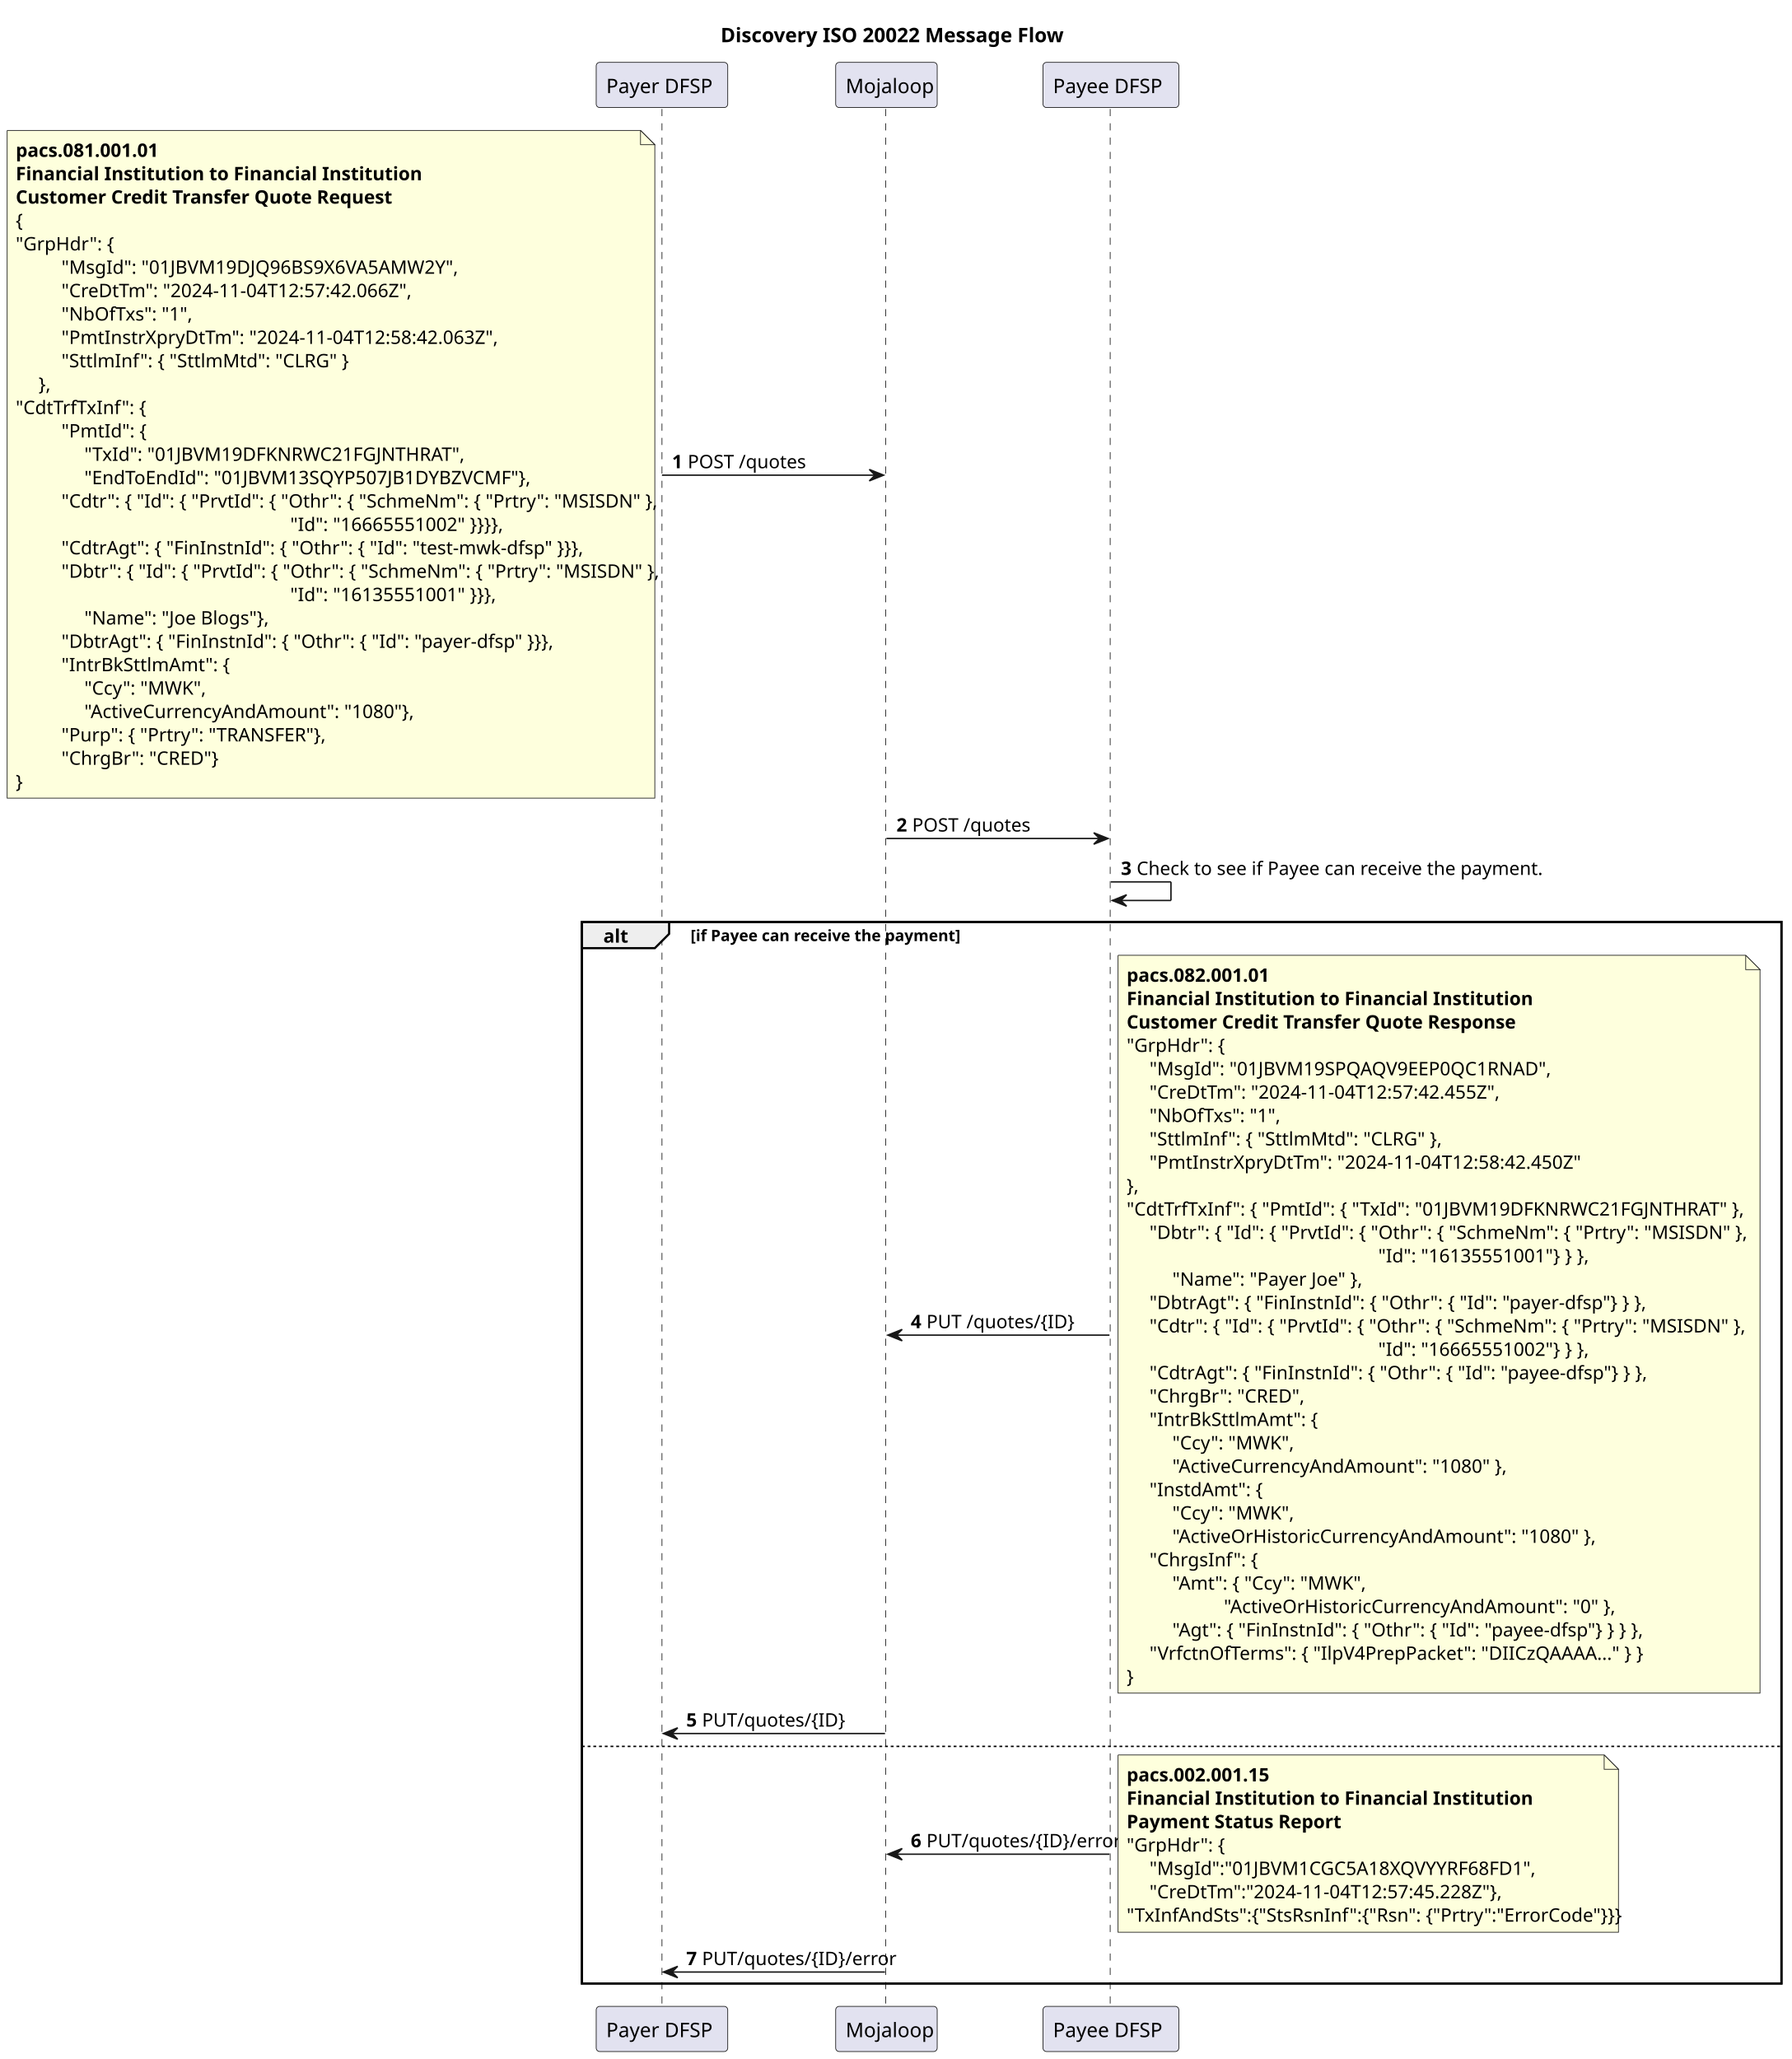
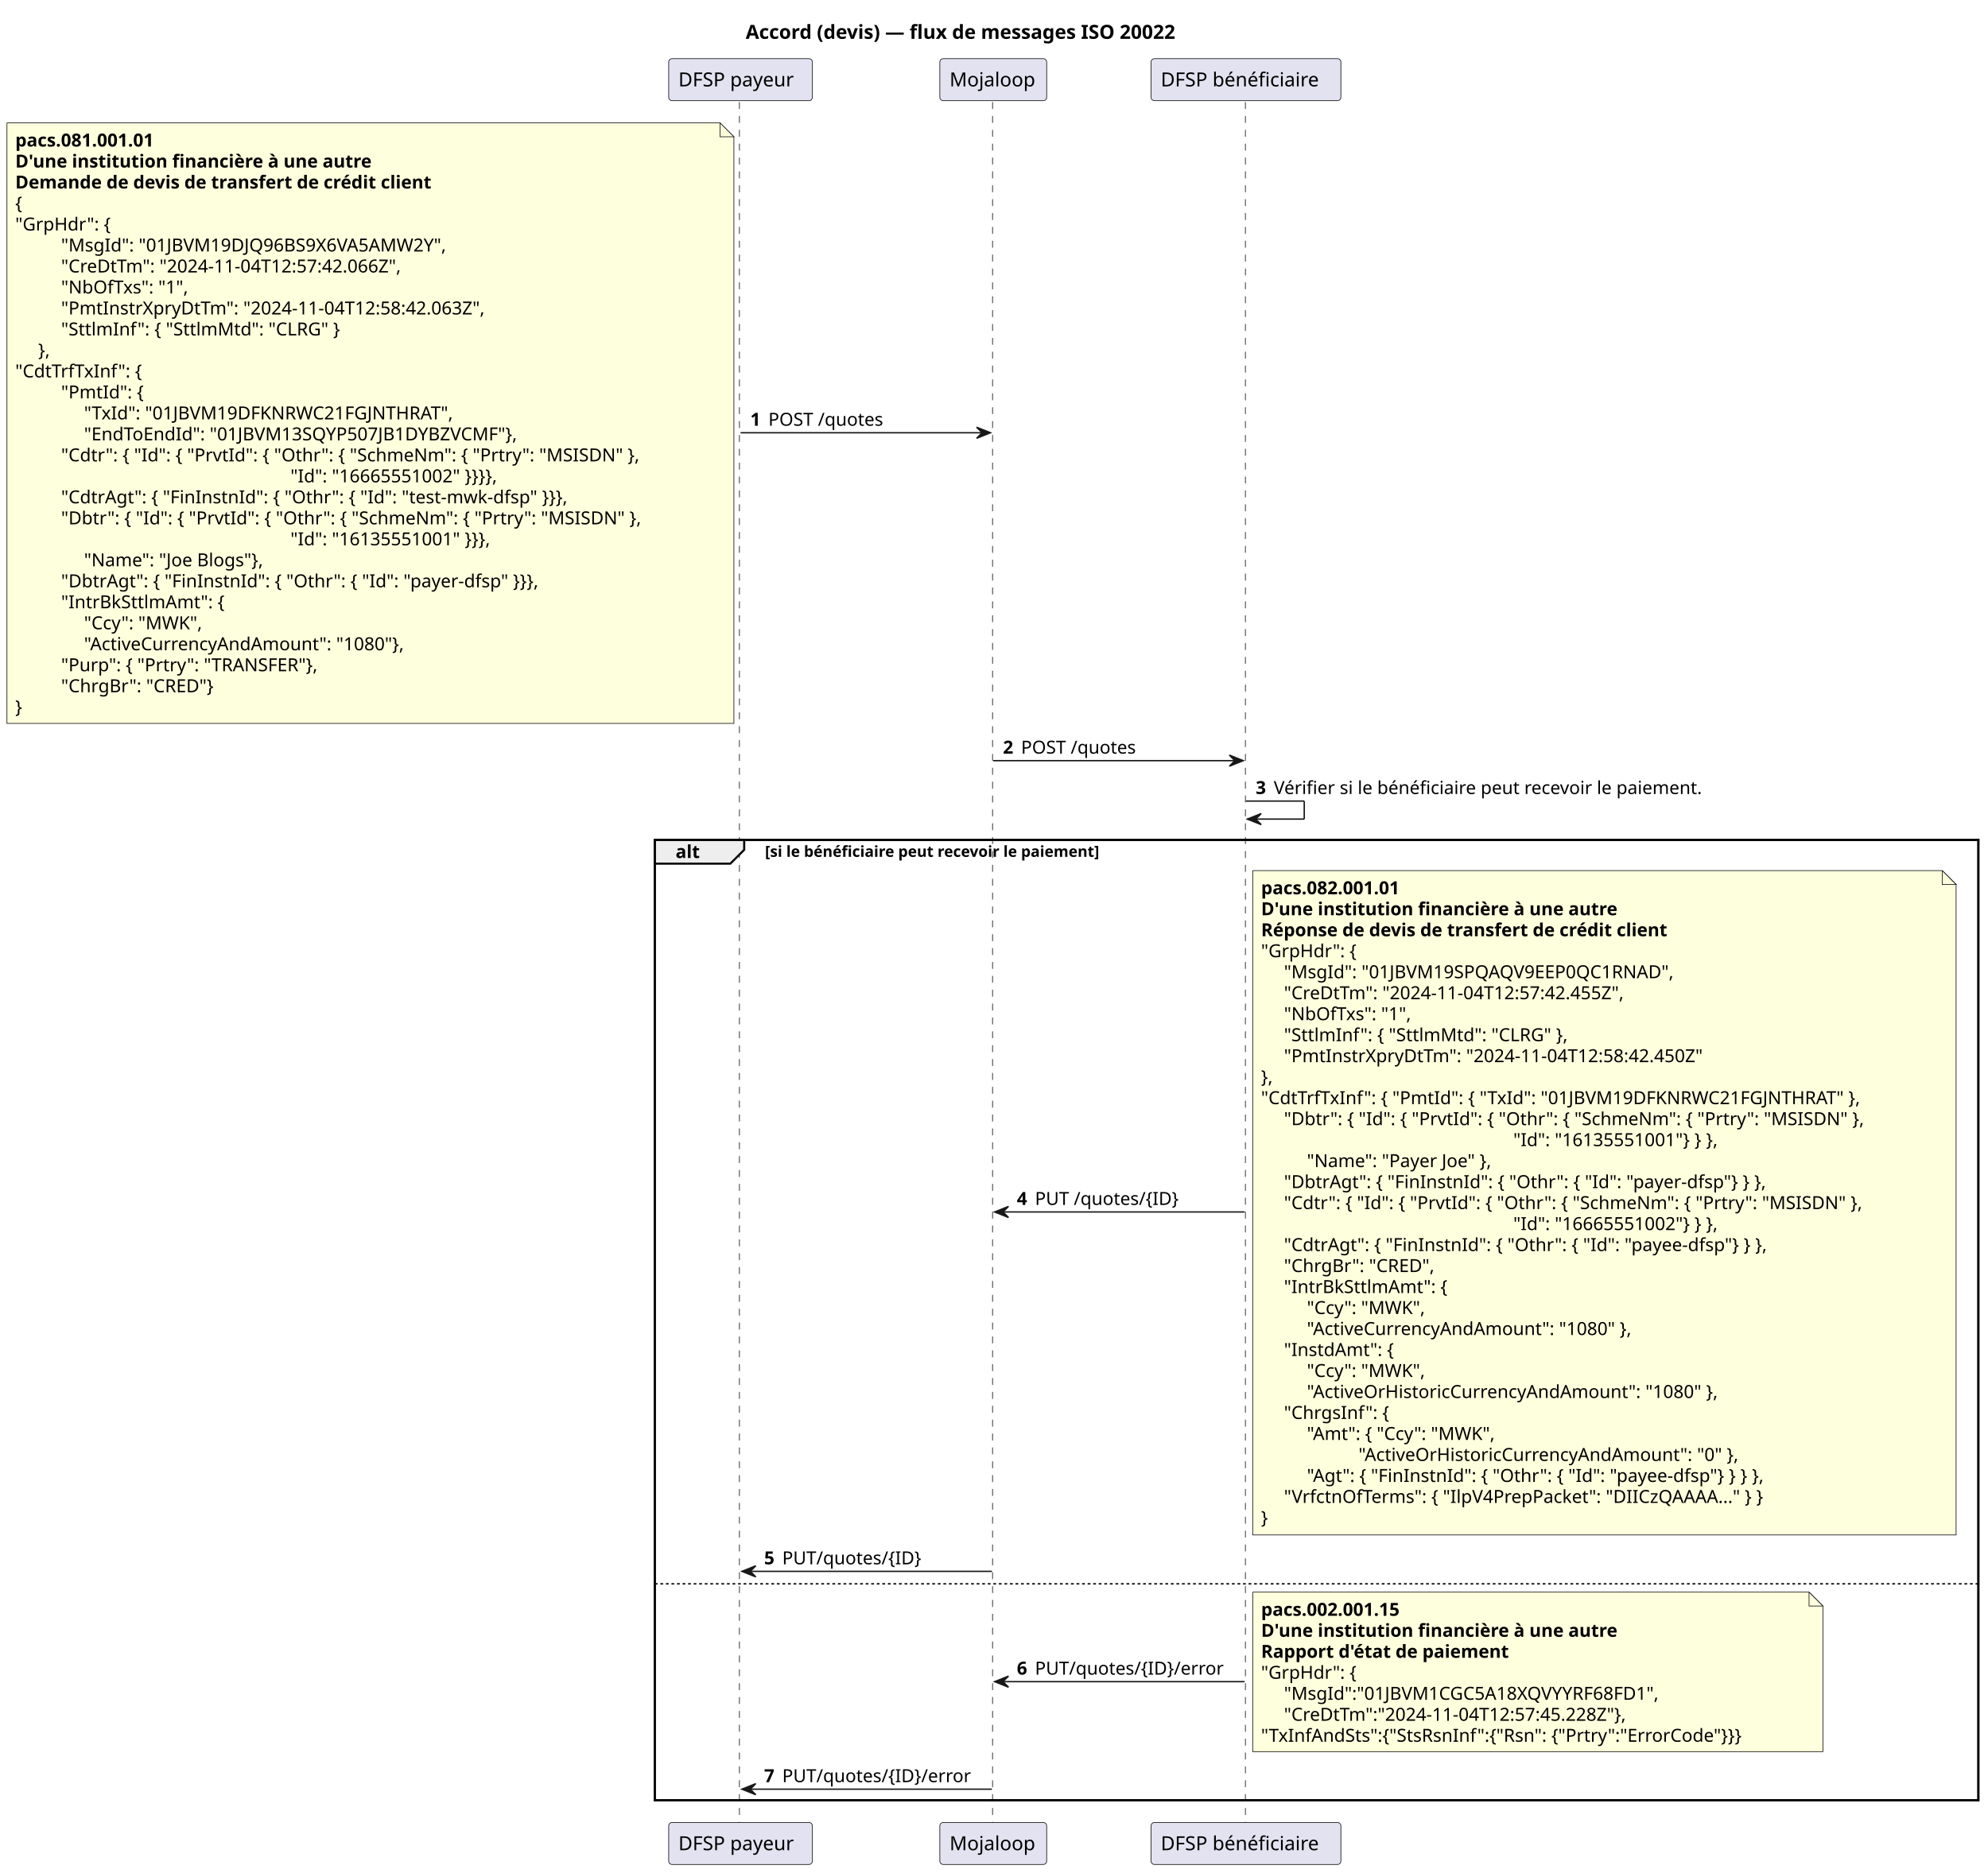
- <svg xmlns="http://www.w3.org/2000/svg" contentStyleType="text/css" height="1440px" preserveAspectRatio="none" style="width:1253px;height:1440px;background:#FFFFFF;" version="1.1" viewBox="0 0 1253 1440" width="1253px" zoomAndPan="magnify">
+ <svg xmlns="http://www.w3.org/2000/svg" contentStyleType="text/css" height="1350px" preserveAspectRatio="none" style="width:1433px;height:1350px;background:#FFFFFF;" version="1.1" viewBox="0 0 1433 1350" width="1433px" zoomAndPan="magnify">
  <defs />
  <g>
-     <text fill="#000000" font-family="sans-serif" font-size="14" font-weight="bold" lengthAdjust="spacing" textLength="247" x="504" y="29.533">Discovery ISO 20022 Message Flow</text>
-     <rect fill="none" height="742.414" style="stroke:#000000;stroke-width:1.5;" width="839" x="407" y="644.766" />
-     <line style="stroke:#181818;stroke-width:0.5;stroke-dasharray:5.0,5.0;" x1="463" x2="463" y1="76.219" y2="1404.18" />
-     <line style="stroke:#181818;stroke-width:0.5;stroke-dasharray:5.0,5.0;" x1="619.5" x2="619.5" y1="76.219" y2="1404.18" />
-     <line style="stroke:#181818;stroke-width:0.5;stroke-dasharray:5.0,5.0;" x1="776.5" x2="776.5" y1="76.219" y2="1404.18" />
-     <rect fill="#E2E2F0" height="31.609" rx="2.5" ry="2.5" style="stroke:#181818;stroke-width:0.5;" width="92" x="417" y="43.609" />
-     <text fill="#000000" font-family="sans-serif" font-size="14" lengthAdjust="spacing" textLength="78" x="424" y="65.143">Payer DFSP</text>
-     <rect fill="#E2E2F0" height="31.609" rx="2.5" ry="2.5" style="stroke:#181818;stroke-width:0.5;" width="92" x="417" y="1403.18" />
-     <text fill="#000000" font-family="sans-serif" font-size="14" lengthAdjust="spacing" textLength="78" x="424" y="1424.713">Payer DFSP</text>
-     <rect fill="#E2E2F0" height="31.609" rx="2.5" ry="2.5" style="stroke:#181818;stroke-width:0.5;" width="71" x="584.5" y="43.609" />
-     <text fill="#000000" font-family="sans-serif" font-size="14" lengthAdjust="spacing" textLength="57" x="591.5" y="65.143">Mojaloop</text>
-     <rect fill="#E2E2F0" height="31.609" rx="2.5" ry="2.5" style="stroke:#181818;stroke-width:0.5;" width="71" x="584.5" y="1403.18" />
-     <text fill="#000000" font-family="sans-serif" font-size="14" lengthAdjust="spacing" textLength="57" x="591.5" y="1424.713">Mojaloop</text>
-     <rect fill="#E2E2F0" height="31.609" rx="2.5" ry="2.5" style="stroke:#181818;stroke-width:0.5;" width="95" x="729.5" y="43.609" />
-     <text fill="#000000" font-family="sans-serif" font-size="14" lengthAdjust="spacing" textLength="81" x="736.5" y="65.143">Payee DFSP</text>
-     <rect fill="#E2E2F0" height="31.609" rx="2.5" ry="2.5" style="stroke:#181818;stroke-width:0.5;" width="95" x="729.5" y="1403.18" />
-     <text fill="#000000" font-family="sans-serif" font-size="14" lengthAdjust="spacing" textLength="81" x="736.5" y="1424.713">Payee DFSP</text>
-     <polygon fill="#181818" points="608,328.316,618,332.316,608,336.316,612,332.316" style="stroke:#181818;stroke-width:1.0;" />
-     <line style="stroke:#181818;stroke-width:1.0;" x1="463" x2="614" y1="332.316" y2="332.316" />
-     <text fill="#000000" font-family="sans-serif" font-size="13" font-weight="bold" lengthAdjust="spacing" textLength="7" x="470" y="327.46">1</text>
-     <text fill="#000000" font-family="sans-serif" font-size="13" lengthAdjust="spacing" textLength="82" x="481" y="327.46">POST /quotes</text>
-     <path d="M5,91.219 L5,558.219 L458,558.219 L458,101.219 L448,91.219 L5,91.219 " fill="#FEFFDD" style="stroke:#181818;stroke-width:0.5;" />
-     <path d="M448,91.219 L448,101.219 L458,101.219 L448,91.219 " fill="#FEFFDD" style="stroke:#181818;stroke-width:0.5;" />
-     <text fill="#000000" font-family="sans-serif" font-size="13" font-weight="bold" lengthAdjust="spacing" textLength="97" x="11" y="109.714">pacs.081.001.01</text>
-     <text fill="#000000" font-family="sans-serif" font-size="13" font-weight="bold" lengthAdjust="spacing" textLength="270" x="11" y="126.065">Financial Institution to Financial Institution</text>
-     <text fill="#000000" font-family="sans-serif" font-size="13" lengthAdjust="spacing" textLength="4" x="281" y="126.065"> </text>
-     <text fill="#000000" font-family="sans-serif" font-size="13" font-weight="bold" lengthAdjust="spacing" textLength="255" x="11" y="142.417">Customer Credit Transfer Quote Request</text>
-     <text fill="#000000" font-family="sans-serif" font-size="13" lengthAdjust="spacing" textLength="4" x="11" y="158.769">{</text>
-     <text fill="#000000" font-family="sans-serif" font-size="13" lengthAdjust="spacing" textLength="63" x="11" y="175.12">"GrpHdr": {</text>
-     <text fill="#000000" font-family="sans-serif" font-size="13" lengthAdjust="spacing" textLength="282" x="43" y="191.472">"MsgId": "01JBVM19DJQ96BS9X6VA5AMW2Y",</text>
-     <text fill="#000000" font-family="sans-serif" font-size="13" lengthAdjust="spacing" textLength="236" x="43" y="207.823">"CreDtTm": "2024-11-04T12:57:42.066Z",</text>
-     <text fill="#000000" font-family="sans-serif" font-size="13" lengthAdjust="spacing" textLength="89" x="43" y="224.175">"NbOfTxs": "1",</text>
-     <text fill="#000000" font-family="sans-serif" font-size="13" lengthAdjust="spacing" textLength="290" x="43" y="240.526">"PmtInstrXpryDtTm": "2024-11-04T12:58:42.063Z",</text>
-     <text fill="#000000" font-family="sans-serif" font-size="13" lengthAdjust="spacing" textLength="194" x="43" y="256.878">"SttlmInf": { "SttlmMtd": "CLRG" }</text>
-     <text fill="#000000" font-family="sans-serif" font-size="13" lengthAdjust="spacing" textLength="8" x="27" y="273.229">},</text>
-     <text fill="#000000" font-family="sans-serif" font-size="13" lengthAdjust="spacing" textLength="83" x="11" y="289.581">"CdtTrfTxInf": {</text>
-     <text fill="#000000" font-family="sans-serif" font-size="13" lengthAdjust="spacing" textLength="56" x="43" y="305.933">"PmtId": {</text>
-     <text fill="#000000" font-family="sans-serif" font-size="13" lengthAdjust="spacing" textLength="273" x="59" y="322.284">"TxId": "01JBVM19DFKNRWC21FGJNTHRAT",</text>
-     <text fill="#000000" font-family="sans-serif" font-size="13" lengthAdjust="spacing" textLength="320" x="59" y="338.636">"EndToEndId": "01JBVM13SQYP507JB1DYBZVCMF"},</text>
-     <text fill="#000000" font-family="sans-serif" font-size="13" lengthAdjust="spacing" textLength="400" x="43" y="354.987">"Cdtr": { "Id": { "PrvtId": { "Othr": { "SchmeNm": { "Prtry": "MSISDN" },</text>
-     <text fill="#000000" font-family="sans-serif" font-size="13" lengthAdjust="spacing" textLength="139" x="203" y="371.339">"Id": "16665551002" }}}},</text>
-     <text fill="#000000" font-family="sans-serif" font-size="13" lengthAdjust="spacing" textLength="342" x="43" y="387.69">"CdtrAgt": { "FinInstnId": { "Othr": { "Id": "test-mwk-dfsp" }}},</text>
-     <text fill="#000000" font-family="sans-serif" font-size="13" lengthAdjust="spacing" textLength="400" x="43" y="404.042">"Dbtr": { "Id": { "PrvtId": { "Othr": { "SchmeNm": { "Prtry": "MSISDN" },</text>
-     <text fill="#000000" font-family="sans-serif" font-size="13" lengthAdjust="spacing" textLength="135" x="203" y="420.394">"Id": "16135551001" }}},</text>
-     <text fill="#000000" font-family="sans-serif" font-size="13" lengthAdjust="spacing" textLength="127" x="59" y="436.745">"Name": "Joe Blogs"},</text>
-     <text fill="#000000" font-family="sans-serif" font-size="13" lengthAdjust="spacing" textLength="321" x="43" y="453.097">"DbtrAgt": { "FinInstnId": { "Othr": { "Id": "payer-dfsp" }}},</text>
-     <text fill="#000000" font-family="sans-serif" font-size="13" lengthAdjust="spacing" textLength="111" x="43" y="469.448">"IntrBkSttlmAmt": {</text>
-     <text fill="#000000" font-family="sans-serif" font-size="13" lengthAdjust="spacing" textLength="88" x="59" y="485.8">"Ccy": "MWK",</text>
-     <text fill="#000000" font-family="sans-serif" font-size="13" lengthAdjust="spacing" textLength="219" x="59" y="502.151">"ActiveCurrencyAndAmount": "1080"},</text>
-     <text fill="#000000" font-family="sans-serif" font-size="13" lengthAdjust="spacing" textLength="186" x="43" y="518.503">"Purp": { "Prtry": "TRANSFER"},</text>
-     <text fill="#000000" font-family="sans-serif" font-size="13" lengthAdjust="spacing" textLength="108" x="43" y="534.855">"ChrgBr": "CRED"}</text>
-     <text fill="#000000" font-family="sans-serif" font-size="13" lengthAdjust="spacing" textLength="4" x="11" y="551.206">}</text>
-     <polygon fill="#181818" points="765,582.414,775,586.414,765,590.414,769,586.414" style="stroke:#181818;stroke-width:1.0;" />
-     <line style="stroke:#181818;stroke-width:1.0;" x1="620" x2="771" y1="586.414" y2="586.414" />
-     <text fill="#000000" font-family="sans-serif" font-size="13" font-weight="bold" lengthAdjust="spacing" textLength="7" x="627" y="581.558">2</text>
-     <text fill="#000000" font-family="sans-serif" font-size="13" lengthAdjust="spacing" textLength="82" x="638" y="581.558">POST /quotes</text>
-     <line style="stroke:#181818;stroke-width:1.0;" x1="777" x2="819" y1="616.766" y2="616.766" />
-     <line style="stroke:#181818;stroke-width:1.0;" x1="819" x2="819" y1="616.766" y2="629.766" />
-     <line style="stroke:#181818;stroke-width:1.0;" x1="778" x2="819" y1="629.766" y2="629.766" />
-     <polygon fill="#181818" points="788,625.766,778,629.766,788,633.766,784,629.766" style="stroke:#181818;stroke-width:1.0;" />
-     <text fill="#000000" font-family="sans-serif" font-size="13" font-weight="bold" lengthAdjust="spacing" textLength="7" x="784" y="611.909">3</text>
-     <text fill="#000000" font-family="sans-serif" font-size="13" lengthAdjust="spacing" textLength="277" x="795" y="611.909">Check to see if Payee can receive the payment.</text>
-     <path d="M407,644.766 L468,644.766 L468,653.117 L458,663.117 L407,663.117 L407,644.766 " fill="#EEEEEE" style="stroke:#000000;stroke-width:1.5;" />
-     <rect fill="none" height="742.414" style="stroke:#000000;stroke-width:1.5;" width="839" x="407" y="644.766" />
-     <text fill="#000000" font-family="sans-serif" font-size="13" font-weight="bold" lengthAdjust="spacing" textLength="16" x="422" y="659.261">alt</text>
-     <text fill="#000000" font-family="sans-serif" font-size="11" font-weight="bold" lengthAdjust="spacing" textLength="189" x="483" y="658.185">[if Payee can receive the payment]</text>
-     <polygon fill="#181818" points="631,929.742,621,933.742,631,937.742,627,933.742" style="stroke:#181818;stroke-width:1.0;" />
-     <line style="stroke:#181818;stroke-width:1.0;" x1="625" x2="776" y1="933.742" y2="933.742" />
-     <text fill="#000000" font-family="sans-serif" font-size="13" font-weight="bold" lengthAdjust="spacing" textLength="7" x="637" y="928.886">4</text>
-     <text fill="#000000" font-family="sans-serif" font-size="13" lengthAdjust="spacing" textLength="96" x="648" y="928.886">PUT /quotes/{ID}</text>
-     <path d="M782,668.117 L782,1184.117 L1231,1184.117 L1231,678.117 L1221,668.117 L782,668.117 " fill="#FEFFDD" style="stroke:#181818;stroke-width:0.5;" />
-     <path d="M1221,668.117 L1221,678.117 L1231,678.117 L1221,668.117 " fill="#FEFFDD" style="stroke:#181818;stroke-width:0.5;" />
-     <text fill="#000000" font-family="sans-serif" font-size="13" font-weight="bold" lengthAdjust="spacing" textLength="97" x="788" y="686.612">pacs.082.001.01</text>
-     <text fill="#000000" font-family="sans-serif" font-size="13" font-weight="bold" lengthAdjust="spacing" textLength="270" x="788" y="702.964">Financial Institution to Financial Institution</text>
-     <text fill="#000000" font-family="sans-serif" font-size="13" lengthAdjust="spacing" textLength="4" x="1058" y="702.964"> </text>
-     <text fill="#000000" font-family="sans-serif" font-size="13" font-weight="bold" lengthAdjust="spacing" textLength="265" x="788" y="719.315">Customer Credit Transfer Quote Response</text>
-     <text fill="#000000" font-family="sans-serif" font-size="13" lengthAdjust="spacing" textLength="63" x="788" y="735.667">"GrpHdr": {</text>
-     <text fill="#000000" font-family="sans-serif" font-size="13" lengthAdjust="spacing" textLength="289" x="804" y="752.019">"MsgId": "01JBVM19SPQAQV9EEP0QC1RNAD",</text>
-     <text fill="#000000" font-family="sans-serif" font-size="13" lengthAdjust="spacing" textLength="236" x="804" y="768.37">"CreDtTm": "2024-11-04T12:57:42.455Z",</text>
-     <text fill="#000000" font-family="sans-serif" font-size="13" lengthAdjust="spacing" textLength="89" x="804" y="784.722">"NbOfTxs": "1",</text>
-     <text fill="#000000" font-family="sans-serif" font-size="13" lengthAdjust="spacing" textLength="198" x="804" y="801.073">"SttlmInf": { "SttlmMtd": "CLRG" },</text>
-     <text fill="#000000" font-family="sans-serif" font-size="13" lengthAdjust="spacing" textLength="286" x="804" y="817.425">"PmtInstrXpryDtTm": "2024-11-04T12:58:42.450Z"</text>
-     <text fill="#000000" font-family="sans-serif" font-size="13" lengthAdjust="spacing" textLength="8" x="788" y="833.776">},</text>
-     <text fill="#000000" font-family="sans-serif" font-size="13" lengthAdjust="spacing" textLength="428" x="788" y="850.128">"CdtTrfTxInf": { "PmtId": { "TxId": "01JBVM19DFKNRWC21FGJNTHRAT" },</text>
-     <text fill="#000000" font-family="sans-serif" font-size="13" lengthAdjust="spacing" textLength="400" x="804" y="866.48">"Dbtr": { "Id": { "PrvtId": { "Othr": { "SchmeNm": { "Prtry": "MSISDN" },</text>
-     <text fill="#000000" font-family="sans-serif" font-size="13" lengthAdjust="spacing" textLength="139" x="964" y="882.831">"Id": "16135551001"} } },</text>
-     <text fill="#000000" font-family="sans-serif" font-size="13" lengthAdjust="spacing" textLength="132" x="820" y="899.183">"Name": "Payer Joe" },</text>
-     <text fill="#000000" font-family="sans-serif" font-size="13" lengthAdjust="spacing" textLength="325" x="804" y="915.534">"DbtrAgt": { "FinInstnId": { "Othr": { "Id": "payer-dfsp"} } },</text>
-     <text fill="#000000" font-family="sans-serif" font-size="13" lengthAdjust="spacing" textLength="400" x="804" y="931.886">"Cdtr": { "Id": { "PrvtId": { "Othr": { "SchmeNm": { "Prtry": "MSISDN" },</text>
-     <text fill="#000000" font-family="sans-serif" font-size="13" lengthAdjust="spacing" textLength="139" x="964" y="948.237">"Id": "16665551002"} } },</text>
-     <text fill="#000000" font-family="sans-serif" font-size="13" lengthAdjust="spacing" textLength="328" x="804" y="964.589">"CdtrAgt": { "FinInstnId": { "Othr": { "Id": "payee-dfsp"} } },</text>
-     <text fill="#000000" font-family="sans-serif" font-size="13" lengthAdjust="spacing" textLength="108" x="804" y="980.94">"ChrgBr": "CRED",</text>
-     <text fill="#000000" font-family="sans-serif" font-size="13" lengthAdjust="spacing" textLength="111" x="804" y="997.292">"IntrBkSttlmAmt": {</text>
-     <text fill="#000000" font-family="sans-serif" font-size="13" lengthAdjust="spacing" textLength="88" x="820" y="1013.644">"Ccy": "MWK",</text>
-     <text fill="#000000" font-family="sans-serif" font-size="13" lengthAdjust="spacing" textLength="223" x="820" y="1029.995">"ActiveCurrencyAndAmount": "1080" },</text>
-     <text fill="#000000" font-family="sans-serif" font-size="13" lengthAdjust="spacing" textLength="74" x="804" y="1046.347">"InstdAmt": {</text>
-     <text fill="#000000" font-family="sans-serif" font-size="13" lengthAdjust="spacing" textLength="88" x="820" y="1062.698">"Ccy": "MWK",</text>
-     <text fill="#000000" font-family="sans-serif" font-size="13" lengthAdjust="spacing" textLength="281" x="820" y="1079.05">"ActiveOrHistoricCurrencyAndAmount": "1080" },</text>
-     <text fill="#000000" font-family="sans-serif" font-size="13" lengthAdjust="spacing" textLength="69" x="804" y="1095.401">"ChrgsInf": {</text>
-     <text fill="#000000" font-family="sans-serif" font-size="13" lengthAdjust="spacing" textLength="138" x="820" y="1111.753">"Amt": { "Ccy": "MWK",</text>
-     <text fill="#000000" font-family="sans-serif" font-size="13" lengthAdjust="spacing" textLength="260" x="856" y="1128.104">"ActiveOrHistoricCurrencyAndAmount": "0" },</text>
-     <text fill="#000000" font-family="sans-serif" font-size="13" lengthAdjust="spacing" textLength="312" x="820" y="1144.456">"Agt": { "FinInstnId": { "Othr": { "Id": "payee-dfsp"} } } },</text>
-     <text fill="#000000" font-family="sans-serif" font-size="13" lengthAdjust="spacing" textLength="339" x="804" y="1160.808">"VrfctnOfTerms": { "IlpV4PrepPacket": "DIICzQAAAA..." } }</text>
-     <text fill="#000000" font-family="sans-serif" font-size="13" lengthAdjust="spacing" textLength="4" x="788" y="1177.159">}</text>
-     <polygon fill="#181818" points="474,1208.367,464,1212.367,474,1216.367,470,1212.367" style="stroke:#181818;stroke-width:1.0;" />
-     <line style="stroke:#181818;stroke-width:1.0;" x1="468" x2="619" y1="1212.367" y2="1212.367" />
-     <text fill="#000000" font-family="sans-serif" font-size="13" font-weight="bold" lengthAdjust="spacing" textLength="7" x="480" y="1207.511">5</text>
-     <text fill="#000000" font-family="sans-serif" font-size="13" lengthAdjust="spacing" textLength="92" x="491" y="1207.511">PUT/quotes/{ID}</text>
-     <line style="stroke:#000000;stroke-width:1.0;stroke-dasharray:2.0,2.0;" x1="407" x2="1246" y1="1221.367" y2="1221.367" />
-     <polygon fill="#181818" points="631,1292.773,621,1296.773,631,1300.773,627,1296.773" style="stroke:#181818;stroke-width:1.0;" />
-     <line style="stroke:#181818;stroke-width:1.0;" x1="625" x2="776" y1="1296.773" y2="1296.773" />
-     <text fill="#000000" font-family="sans-serif" font-size="13" font-weight="bold" lengthAdjust="spacing" textLength="7" x="637" y="1291.917">6</text>
-     <text fill="#000000" font-family="sans-serif" font-size="13" lengthAdjust="spacing" textLength="122" x="648" y="1291.917">PUT/quotes/{ID}/error</text>
-     <path d="M782,1227.367 L782,1351.367 L1132,1351.367 L1132,1237.367 L1122,1227.367 L782,1227.367 " fill="#FEFFDD" style="stroke:#181818;stroke-width:0.5;" />
-     <path d="M1122,1227.367 L1122,1237.367 L1132,1237.367 L1122,1227.367 " fill="#FEFFDD" style="stroke:#181818;stroke-width:0.5;" />
-     <text fill="#000000" font-family="sans-serif" font-size="13" font-weight="bold" lengthAdjust="spacing" textLength="97" x="788" y="1245.862">pacs.002.001.15</text>
-     <text fill="#000000" font-family="sans-serif" font-size="13" font-weight="bold" lengthAdjust="spacing" textLength="270" x="788" y="1262.214">Financial Institution to Financial Institution</text>
-     <text fill="#000000" font-family="sans-serif" font-size="13" lengthAdjust="spacing" textLength="4" x="1058" y="1262.214"> </text>
-     <text fill="#000000" font-family="sans-serif" font-size="13" font-weight="bold" lengthAdjust="spacing" textLength="145" x="788" y="1278.565">Payment Status Report</text>
-     <text fill="#000000" font-family="sans-serif" font-size="13" lengthAdjust="spacing" textLength="63" x="788" y="1294.917">"GrpHdr": {</text>
-     <text fill="#000000" font-family="sans-serif" font-size="13" lengthAdjust="spacing" textLength="276" x="804" y="1311.269">"MsgId":"01JBVM1CGC5A18XQVYYRF68FD1",</text>
-     <text fill="#000000" font-family="sans-serif" font-size="13" lengthAdjust="spacing" textLength="236" x="804" y="1327.62">"CreDtTm":"2024-11-04T12:57:45.228Z"},</text>
-     <text fill="#000000" font-family="sans-serif" font-size="13" lengthAdjust="spacing" textLength="329" x="788" y="1343.972">"TxInfAndSts":{"StsRsnInf":{"Rsn": {"Prtry":"ErrorCode"}}}</text>
-     <polygon fill="#181818" points="474,1375.18,464,1379.18,474,1383.18,470,1379.18" style="stroke:#181818;stroke-width:1.0;" />
-     <line style="stroke:#181818;stroke-width:1.0;" x1="468" x2="619" y1="1379.18" y2="1379.18" />
-     <text fill="#000000" font-family="sans-serif" font-size="13" font-weight="bold" lengthAdjust="spacing" textLength="7" x="480" y="1374.323">7</text>
-     <text fill="#000000" font-family="sans-serif" font-size="13" lengthAdjust="spacing" textLength="122" x="491" y="1374.323">PUT/quotes/{ID}/error</text>
+     <text fill="#000000" font-family="sans-serif" font-size="14" font-weight="bold" lengthAdjust="spacing" textLength="360.015" x="537.524" y="27.995">Accord (devis) — flux de messages ISO 20022</text>
+     <rect fill="none" height="692.445" style="stroke:#000000;stroke-width:1.5;" width="954.062" x="472" y="605.578" />
+     <line style="stroke:#181818;stroke-width:0.5;stroke-dasharray:5.0,5.0;" x1="533" x2="533" y1="73.594" y2="1315.023" />
+     <line style="stroke:#181818;stroke-width:0.5;stroke-dasharray:5.0,5.0;" x1="715.458" x2="715.458" y1="73.594" y2="1315.023" />
+     <line style="stroke:#181818;stroke-width:0.5;stroke-dasharray:5.0,5.0;" x1="897.713" x2="897.713" y1="73.594" y2="1315.023" />
+     <rect fill="#E2E2F0" height="30.297" rx="2.5" ry="2.5" style="stroke:#181818;stroke-width:0.5;" width="103.606" x="482" y="42.297" />
+     <text fill="#000000" font-family="sans-serif" font-size="14" lengthAdjust="spacing" textLength="89.606" x="489" y="62.292">DFSP payeur</text>
+     <rect fill="#E2E2F0" height="30.297" rx="2.5" ry="2.5" style="stroke:#181818;stroke-width:0.5;" width="103.606" x="482" y="1314.023" />
+     <text fill="#000000" font-family="sans-serif" font-size="14" lengthAdjust="spacing" textLength="89.606" x="489" y="1334.019">DFSP payeur</text>
+     <rect fill="#E2E2F0" height="30.297" rx="2.5" ry="2.5" style="stroke:#181818;stroke-width:0.5;" width="77.02" x="677.458" y="42.297" />
+     <text fill="#000000" font-family="sans-serif" font-size="14" lengthAdjust="spacing" textLength="63.02" x="684.458" y="62.292">Mojaloop</text>
+     <rect fill="#E2E2F0" height="30.297" rx="2.5" ry="2.5" style="stroke:#181818;stroke-width:0.5;" width="77.02" x="677.458" y="1314.023" />
+     <text fill="#000000" font-family="sans-serif" font-size="14" lengthAdjust="spacing" textLength="63.02" x="684.458" y="1334.019">Mojaloop</text>
+     <rect fill="#E2E2F0" height="30.297" rx="2.5" ry="2.5" style="stroke:#181818;stroke-width:0.5;" width="136.842" x="829.713" y="42.297" />
+     <text fill="#000000" font-family="sans-serif" font-size="14" lengthAdjust="spacing" textLength="122.842" x="836.713" y="62.292">DFSP bénéficiaire</text>
+     <rect fill="#E2E2F0" height="30.297" rx="2.5" ry="2.5" style="stroke:#181818;stroke-width:0.5;" width="136.842" x="829.713" y="1314.023" />
+     <text fill="#000000" font-family="sans-serif" font-size="14" lengthAdjust="spacing" textLength="122.842" x="836.713" y="1334.019">DFSP bénéficiaire</text>
+     <polygon fill="#181818" points="703.968,308.019,713.968,312.019,703.968,316.019,707.968,312.019" style="stroke:#181818;stroke-width:1.0;" />
+     <line style="stroke:#181818;stroke-width:1.0;" x1="533.803" x2="709.968" y1="312.019" y2="312.019" />
+     <text fill="#000000" font-family="sans-serif" font-size="13" font-weight="bold" lengthAdjust="spacing" textLength="9.045" x="540.803" y="306.954">1</text>
+     <text fill="#000000" font-family="sans-serif" font-size="13" lengthAdjust="spacing" textLength="87.09" x="553.848" y="306.954">POST /quotes</text>
+     <path d="M5,88.594 L5,521.594 L529,521.594 L529,98.594 L519,88.594 L5,88.594 " fill="#FEFFDD" style="stroke:#181818;stroke-width:0.5;" />
+     <path d="M519,88.594 L519,98.594 L529,98.594 L519,88.594 " fill="#FEFFDD" style="stroke:#181818;stroke-width:0.5;" />
+     <text fill="#000000" font-family="sans-serif" font-size="13" font-weight="bold" lengthAdjust="spacing" textLength="120.701" x="11" y="105.661">pacs.081.001.01</text>
+     <text fill="#000000" font-family="sans-serif" font-size="13" font-weight="bold" lengthAdjust="spacing" textLength="290.342" x="11" y="120.793">D'une institution financière à une autre</text>
+     <text fill="#000000" font-family="sans-serif" font-size="13" lengthAdjust="spacing" textLength="4.132" x="301.342" y="120.793"> </text>
+     <text fill="#000000" font-family="sans-serif" font-size="13" font-weight="bold" lengthAdjust="spacing" textLength="343.446" x="11" y="135.926">Demande de devis de transfert de crédit client</text>
+     <text fill="#000000" font-family="sans-serif" font-size="13" lengthAdjust="spacing" textLength="8.271" x="11" y="151.059">{</text>
+     <text fill="#000000" font-family="sans-serif" font-size="13" lengthAdjust="spacing" textLength="75.785" x="11" y="166.192">"GrpHdr": {</text>
+     <text fill="#000000" font-family="sans-serif" font-size="13" lengthAdjust="spacing" textLength="299.305" x="44.059" y="181.325">"MsgId": "01JBVM19DJQ96BS9X6VA5AMW2Y",</text>
+     <text fill="#000000" font-family="sans-serif" font-size="13" lengthAdjust="spacing" textLength="274.422" x="44.059" y="196.458">"CreDtTm": "2024-11-04T12:57:42.066Z",</text>
+     <text fill="#000000" font-family="sans-serif" font-size="13" lengthAdjust="spacing" textLength="100.026" x="44.059" y="211.59">"NbOfTxs": "1",</text>
+     <text fill="#000000" font-family="sans-serif" font-size="13" lengthAdjust="spacing" textLength="337.086" x="44.059" y="226.723">"PmtInstrXpryDtTm": "2024-11-04T12:58:42.063Z",</text>
+     <text fill="#000000" font-family="sans-serif" font-size="13" lengthAdjust="spacing" textLength="223.793" x="44.059" y="241.856">"SttlmInf": { "SttlmMtd": "CLRG" }</text>
+     <text fill="#000000" font-family="sans-serif" font-size="13" lengthAdjust="spacing" textLength="12.403" x="27.529" y="256.989">},</text>
+     <text fill="#000000" font-family="sans-serif" font-size="13" lengthAdjust="spacing" textLength="101.315" x="11" y="272.122">"CdtTrfTxInf": {</text>
+     <text fill="#000000" font-family="sans-serif" font-size="13" lengthAdjust="spacing" textLength="66.428" x="44.059" y="287.254">"PmtId": {</text>
+     <text fill="#000000" font-family="sans-serif" font-size="13" lengthAdjust="spacing" textLength="288.165" x="60.588" y="302.387">"TxId": "01JBVM19DFKNRWC21FGJNTHRAT",</text>
+     <text fill="#000000" font-family="sans-serif" font-size="13" lengthAdjust="spacing" textLength="340.71" x="60.588" y="317.52">"EndToEndId": "01JBVM13SQYP507JB1DYBZVCMF"},</text>
+     <text fill="#000000" font-family="sans-serif" font-size="13" lengthAdjust="spacing" textLength="469.466" x="44.059" y="332.653">"Cdtr": { "Id": { "PrvtId": { "Othr": { "SchmeNm": { "Prtry": "MSISDN" },</text>
+     <text fill="#000000" font-family="sans-serif" font-size="13" lengthAdjust="spacing" textLength="176.846" x="209.352" y="347.786">"Id": "16665551002" }}}},</text>
+     <text fill="#000000" font-family="sans-serif" font-size="13" lengthAdjust="spacing" textLength="411.766" x="44.059" y="362.918">"CdtrAgt": { "FinInstnId": { "Othr": { "Id": "test-mwk-dfsp" }}},</text>
+     <text fill="#000000" font-family="sans-serif" font-size="13" lengthAdjust="spacing" textLength="470.399" x="44.059" y="378.051">"Dbtr": { "Id": { "PrvtId": { "Othr": { "SchmeNm": { "Prtry": "MSISDN" },</text>
+     <text fill="#000000" font-family="sans-serif" font-size="13" lengthAdjust="spacing" textLength="168.575" x="209.352" y="393.184">"Id": "16135551001" }}},</text>
+     <text fill="#000000" font-family="sans-serif" font-size="13" lengthAdjust="spacing" textLength="142.613" x="60.588" y="408.317">"Name": "Joe Blogs"},</text>
+     <text fill="#000000" font-family="sans-serif" font-size="13" lengthAdjust="spacing" textLength="389.473" x="44.059" y="423.45">"DbtrAgt": { "FinInstnId": { "Othr": { "Id": "payer-dfsp" }}},</text>
+     <text fill="#000000" font-family="sans-serif" font-size="13" lengthAdjust="spacing" textLength="129.08" x="44.059" y="438.582">"IntrBkSttlmAmt": {</text>
+     <text fill="#000000" font-family="sans-serif" font-size="13" lengthAdjust="spacing" textLength="93.076" x="60.588" y="453.715">"Ccy": "MWK",</text>
+     <text fill="#000000" font-family="sans-serif" font-size="13" lengthAdjust="spacing" textLength="253.913" x="60.588" y="468.848">"ActiveCurrencyAndAmount": "1080"},</text>
+     <text fill="#000000" font-family="sans-serif" font-size="13" lengthAdjust="spacing" textLength="207.27" x="44.059" y="483.981">"Purp": { "Prtry": "TRANSFER"},</text>
+     <text fill="#000000" font-family="sans-serif" font-size="13" lengthAdjust="spacing" textLength="122.211" x="44.059" y="499.114">"ChrgBr": "CRED"}</text>
+     <text fill="#000000" font-family="sans-serif" font-size="13" lengthAdjust="spacing" textLength="8.271" x="11" y="514.247">}</text>
+     <polygon fill="#181818" points="886.134,544.445,896.134,548.445,886.134,552.445,890.134,548.445" style="stroke:#181818;stroke-width:1.0;" />
+     <line style="stroke:#181818;stroke-width:1.0;" x1="715.968" x2="892.134" y1="548.445" y2="548.445" />
+     <text fill="#000000" font-family="sans-serif" font-size="13" font-weight="bold" lengthAdjust="spacing" textLength="9.045" x="722.968" y="543.379">2</text>
+     <text fill="#000000" font-family="sans-serif" font-size="13" lengthAdjust="spacing" textLength="87.09" x="736.014" y="543.379">POST /quotes</text>
+     <line style="stroke:#181818;stroke-width:1.0;" x1="898.134" x2="940.134" y1="577.578" y2="577.578" />
+     <line style="stroke:#181818;stroke-width:1.0;" x1="940.134" x2="940.134" y1="577.578" y2="590.578" />
+     <line style="stroke:#181818;stroke-width:1.0;" x1="899.134" x2="940.134" y1="590.578" y2="590.578" />
+     <polygon fill="#181818" points="909.134,586.578,899.134,590.578,909.134,594.578,905.134,590.578" style="stroke:#181818;stroke-width:1.0;" />
+     <text fill="#000000" font-family="sans-serif" font-size="13" font-weight="bold" lengthAdjust="spacing" textLength="9.045" x="905.134" y="572.512">3</text>
+     <text fill="#000000" font-family="sans-serif" font-size="13" lengthAdjust="spacing" textLength="334.902" x="918.179" y="572.512">Vérifier si le bénéficiaire peut recevoir le paiement.</text>
+     <path d="M472,605.578 L536.443,605.578 L536.443,612.711 L526.443,622.711 L472,622.711 L472,605.578 " fill="#EEEEEE" style="stroke:#000000;stroke-width:1.5;" />
+     <rect fill="none" height="692.445" style="stroke:#000000;stroke-width:1.5;" width="954.062" x="472" y="605.578" />
+     <text fill="#000000" font-family="sans-serif" font-size="13" font-weight="bold" lengthAdjust="spacing" textLength="19.443" x="487" y="618.645">alt</text>
+     <text fill="#000000" font-family="sans-serif" font-size="11" font-weight="bold" lengthAdjust="spacing" textLength="277.116" x="551.443" y="617.789">[si le bénéficiaire peut recevoir le paiement]</text>
+     <polygon fill="#181818" points="726.968,869.836,716.968,873.836,726.968,877.836,722.968,873.836" style="stroke:#181818;stroke-width:1.0;" />
+     <line style="stroke:#181818;stroke-width:1.0;" x1="720.968" x2="897.134" y1="873.836" y2="873.836" />
+     <text fill="#000000" font-family="sans-serif" font-size="13" font-weight="bold" lengthAdjust="spacing" textLength="9.045" x="732.968" y="868.77">4</text>
+     <text fill="#000000" font-family="sans-serif" font-size="13" lengthAdjust="spacing" textLength="112.887" x="746.014" y="868.77">PUT /quotes/{ID}</text>
+     <path d="M903,627.711 L903,1106.711 L1410,1106.711 L1410,637.711 L1400,627.711 L903,627.711 " fill="#FEFFDD" style="stroke:#181818;stroke-width:0.5;" />
+     <path d="M1400,627.711 L1400,637.711 L1410,637.711 L1400,627.711 " fill="#FEFFDD" style="stroke:#181818;stroke-width:0.5;" />
+     <text fill="#000000" font-family="sans-serif" font-size="13" font-weight="bold" lengthAdjust="spacing" textLength="120.701" x="909" y="644.778">pacs.082.001.01</text>
+     <text fill="#000000" font-family="sans-serif" font-size="13" font-weight="bold" lengthAdjust="spacing" textLength="290.342" x="909" y="659.911">D'une institution financière à une autre</text>
+     <text fill="#000000" font-family="sans-serif" font-size="13" lengthAdjust="spacing" textLength="4.132" x="1199.342" y="659.911"> </text>
+     <text fill="#000000" font-family="sans-serif" font-size="13" font-weight="bold" lengthAdjust="spacing" textLength="337.016" x="909" y="675.043">Réponse de devis de transfert de crédit client</text>
+     <text fill="#000000" font-family="sans-serif" font-size="13" lengthAdjust="spacing" textLength="75.785" x="909" y="690.176">"GrpHdr": {</text>
+     <text fill="#000000" font-family="sans-serif" font-size="13" lengthAdjust="spacing" textLength="301.228" x="925.529" y="705.309">"MsgId": "01JBVM19SPQAQV9EEP0QC1RNAD",</text>
+     <text fill="#000000" font-family="sans-serif" font-size="13" lengthAdjust="spacing" textLength="274.422" x="925.529" y="720.442">"CreDtTm": "2024-11-04T12:57:42.455Z",</text>
+     <text fill="#000000" font-family="sans-serif" font-size="13" lengthAdjust="spacing" textLength="100.026" x="925.529" y="735.575">"NbOfTxs": "1",</text>
+     <text fill="#000000" font-family="sans-serif" font-size="13" lengthAdjust="spacing" textLength="227.925" x="925.529" y="750.707">"SttlmInf": { "SttlmMtd": "CLRG" },</text>
+     <text fill="#000000" font-family="sans-serif" font-size="13" lengthAdjust="spacing" textLength="332.954" x="925.529" y="765.84">"PmtInstrXpryDtTm": "2024-11-04T12:58:42.450Z"</text>
+     <text fill="#000000" font-family="sans-serif" font-size="13" lengthAdjust="spacing" textLength="12.403" x="909" y="780.973">},</text>
+     <text fill="#000000" font-family="sans-serif" font-size="13" lengthAdjust="spacing" textLength="476.576" x="909" y="796.106">"CdtTrfTxInf": { "PmtId": { "TxId": "01JBVM19DFKNRWC21FGJNTHRAT" },</text>
+     <text fill="#000000" font-family="sans-serif" font-size="13" lengthAdjust="spacing" textLength="470.399" x="925.529" y="811.239">"Dbtr": { "Id": { "PrvtId": { "Othr": { "SchmeNm": { "Prtry": "MSISDN" },</text>
+     <text fill="#000000" font-family="sans-serif" font-size="13" lengthAdjust="spacing" textLength="172.707" x="1090.822" y="826.372">"Id": "16135551001"} } },</text>
+     <text fill="#000000" font-family="sans-serif" font-size="13" lengthAdjust="spacing" textLength="148.078" x="942.059" y="841.504">"Name": "Payer Joe" },</text>
+     <text fill="#000000" font-family="sans-serif" font-size="13" lengthAdjust="spacing" textLength="393.606" x="925.529" y="856.637">"DbtrAgt": { "FinInstnId": { "Othr": { "Id": "payer-dfsp"} } },</text>
+     <text fill="#000000" font-family="sans-serif" font-size="13" lengthAdjust="spacing" textLength="469.466" x="925.529" y="871.77">"Cdtr": { "Id": { "PrvtId": { "Othr": { "SchmeNm": { "Prtry": "MSISDN" },</text>
+     <text fill="#000000" font-family="sans-serif" font-size="13" lengthAdjust="spacing" textLength="172.707" x="1090.822" y="886.903">"Id": "16665551002"} } },</text>
+     <text fill="#000000" font-family="sans-serif" font-size="13" lengthAdjust="spacing" textLength="395.326" x="925.529" y="902.036">"CdtrAgt": { "FinInstnId": { "Othr": { "Id": "payee-dfsp"} } },</text>
+     <text fill="#000000" font-family="sans-serif" font-size="13" lengthAdjust="spacing" textLength="118.073" x="925.529" y="917.168">"ChrgBr": "CRED",</text>
+     <text fill="#000000" font-family="sans-serif" font-size="13" lengthAdjust="spacing" textLength="129.08" x="925.529" y="932.301">"IntrBkSttlmAmt": {</text>
+     <text fill="#000000" font-family="sans-serif" font-size="13" lengthAdjust="spacing" textLength="93.076" x="942.059" y="947.434">"Ccy": "MWK",</text>
+     <text fill="#000000" font-family="sans-serif" font-size="13" lengthAdjust="spacing" textLength="258.045" x="942.059" y="962.567">"ActiveCurrencyAndAmount": "1080" },</text>
+     <text fill="#000000" font-family="sans-serif" font-size="13" lengthAdjust="spacing" textLength="87.591" x="925.529" y="977.7">"InstdAmt": {</text>
+     <text fill="#000000" font-family="sans-serif" font-size="13" lengthAdjust="spacing" textLength="93.076" x="942.059" y="992.832">"Ccy": "MWK",</text>
+     <text fill="#000000" font-family="sans-serif" font-size="13" lengthAdjust="spacing" textLength="322.937" x="942.059" y="1007.965">"ActiveOrHistoricCurrencyAndAmount": "1080" },</text>
+     <text fill="#000000" font-family="sans-serif" font-size="13" lengthAdjust="spacing" textLength="83.078" x="925.529" y="1023.098">"ChrgsInf": {</text>
+     <text fill="#000000" font-family="sans-serif" font-size="13" lengthAdjust="spacing" textLength="152.604" x="942.059" y="1038.231">"Amt": { "Ccy": "MWK",</text>
+     <text fill="#000000" font-family="sans-serif" font-size="13" lengthAdjust="spacing" textLength="298.124" x="979.25" y="1053.364">"ActiveOrHistoricCurrencyAndAmount": "0" },</text>
+     <text fill="#000000" font-family="sans-serif" font-size="13" lengthAdjust="spacing" textLength="379.958" x="942.059" y="1068.497">"Agt": { "FinInstnId": { "Othr": { "Id": "payee-dfsp"} } } },</text>
+     <text fill="#000000" font-family="sans-serif" font-size="13" lengthAdjust="spacing" textLength="382.592" x="925.529" y="1083.629">"VrfctnOfTerms": { "IlpV4PrepPacket": "DIICzQAAAA..." } }</text>
+     <text fill="#000000" font-family="sans-serif" font-size="13" lengthAdjust="spacing" textLength="8.271" x="909" y="1098.762">}</text>
+     <polygon fill="#181818" points="544.803,1128.961,534.803,1132.961,544.803,1136.961,540.803,1132.961" style="stroke:#181818;stroke-width:1.0;" />
+     <line style="stroke:#181818;stroke-width:1.0;" x1="538.803" x2="714.968" y1="1132.961" y2="1132.961" />
+     <text fill="#000000" font-family="sans-serif" font-size="13" font-weight="bold" lengthAdjust="spacing" textLength="9.045" x="550.803" y="1127.895">5</text>
+     <text fill="#000000" font-family="sans-serif" font-size="13" lengthAdjust="spacing" textLength="108.754" x="563.848" y="1127.895">PUT/quotes/{ID}</text>
+     <line style="stroke:#000000;stroke-width:1.0;stroke-dasharray:2.0,2.0;" x1="472" x2="1426.062" y1="1141.961" y2="1141.961" />
+     <polygon fill="#181818" points="726.968,1208.492,716.968,1212.492,726.968,1216.492,722.968,1212.492" style="stroke:#181818;stroke-width:1.0;" />
+     <line style="stroke:#181818;stroke-width:1.0;" x1="720.968" x2="897.134" y1="1212.492" y2="1212.492" />
+     <text fill="#000000" font-family="sans-serif" font-size="13" font-weight="bold" lengthAdjust="spacing" textLength="9.045" x="732.968" y="1207.426">6</text>
+     <text fill="#000000" font-family="sans-serif" font-size="13" lengthAdjust="spacing" textLength="145.12" x="746.014" y="1207.426">PUT/quotes/{ID}/error</text>
+     <path d="M903,1147.961 L903,1262.961 L1314,1262.961 L1314,1157.961 L1304,1147.961 L903,1147.961 " fill="#FEFFDD" style="stroke:#181818;stroke-width:0.5;" />
+     <path d="M1304,1147.961 L1304,1157.961 L1314,1157.961 L1304,1147.961 " fill="#FEFFDD" style="stroke:#181818;stroke-width:0.5;" />
+     <text fill="#000000" font-family="sans-serif" font-size="13" font-weight="bold" lengthAdjust="spacing" textLength="120.701" x="909" y="1165.028">pacs.002.001.15</text>
+     <text fill="#000000" font-family="sans-serif" font-size="13" font-weight="bold" lengthAdjust="spacing" textLength="290.342" x="909" y="1180.161">D'une institution financière à une autre</text>
+     <text fill="#000000" font-family="sans-serif" font-size="13" lengthAdjust="spacing" textLength="4.132" x="1199.342" y="1180.161"> </text>
+     <text fill="#000000" font-family="sans-serif" font-size="13" font-weight="bold" lengthAdjust="spacing" textLength="203.138" x="909" y="1195.293">Rapport d'état de paiement</text>
+     <text fill="#000000" font-family="sans-serif" font-size="13" lengthAdjust="spacing" textLength="75.785" x="909" y="1210.426">"GrpHdr": {</text>
+     <text fill="#000000" font-family="sans-serif" font-size="13" lengthAdjust="spacing" textLength="293.09" x="925.529" y="1225.559">"MsgId":"01JBVM1CGC5A18XQVYYRF68FD1",</text>
+     <text fill="#000000" font-family="sans-serif" font-size="13" lengthAdjust="spacing" textLength="278.56" x="925.529" y="1240.692">"CreDtTm":"2024-11-04T12:57:45.228Z"},</text>
+     <text fill="#000000" font-family="sans-serif" font-size="13" lengthAdjust="spacing" textLength="390.527" x="909" y="1255.825">"TxInfAndSts":{"StsRsnInf":{"Rsn": {"Prtry":"ErrorCode"}}}</text>
+     <polygon fill="#181818" points="544.803,1286.023,534.803,1290.023,544.803,1294.023,540.803,1290.023" style="stroke:#181818;stroke-width:1.0;" />
+     <line style="stroke:#181818;stroke-width:1.0;" x1="538.803" x2="714.968" y1="1290.023" y2="1290.023" />
+     <text fill="#000000" font-family="sans-serif" font-size="13" font-weight="bold" lengthAdjust="spacing" textLength="9.045" x="550.803" y="1284.957">7</text>
+     <text fill="#000000" font-family="sans-serif" font-size="13" lengthAdjust="spacing" textLength="145.12" x="563.848" y="1284.957">PUT/quotes/{ID}/error</text>
  </g>
</svg>
